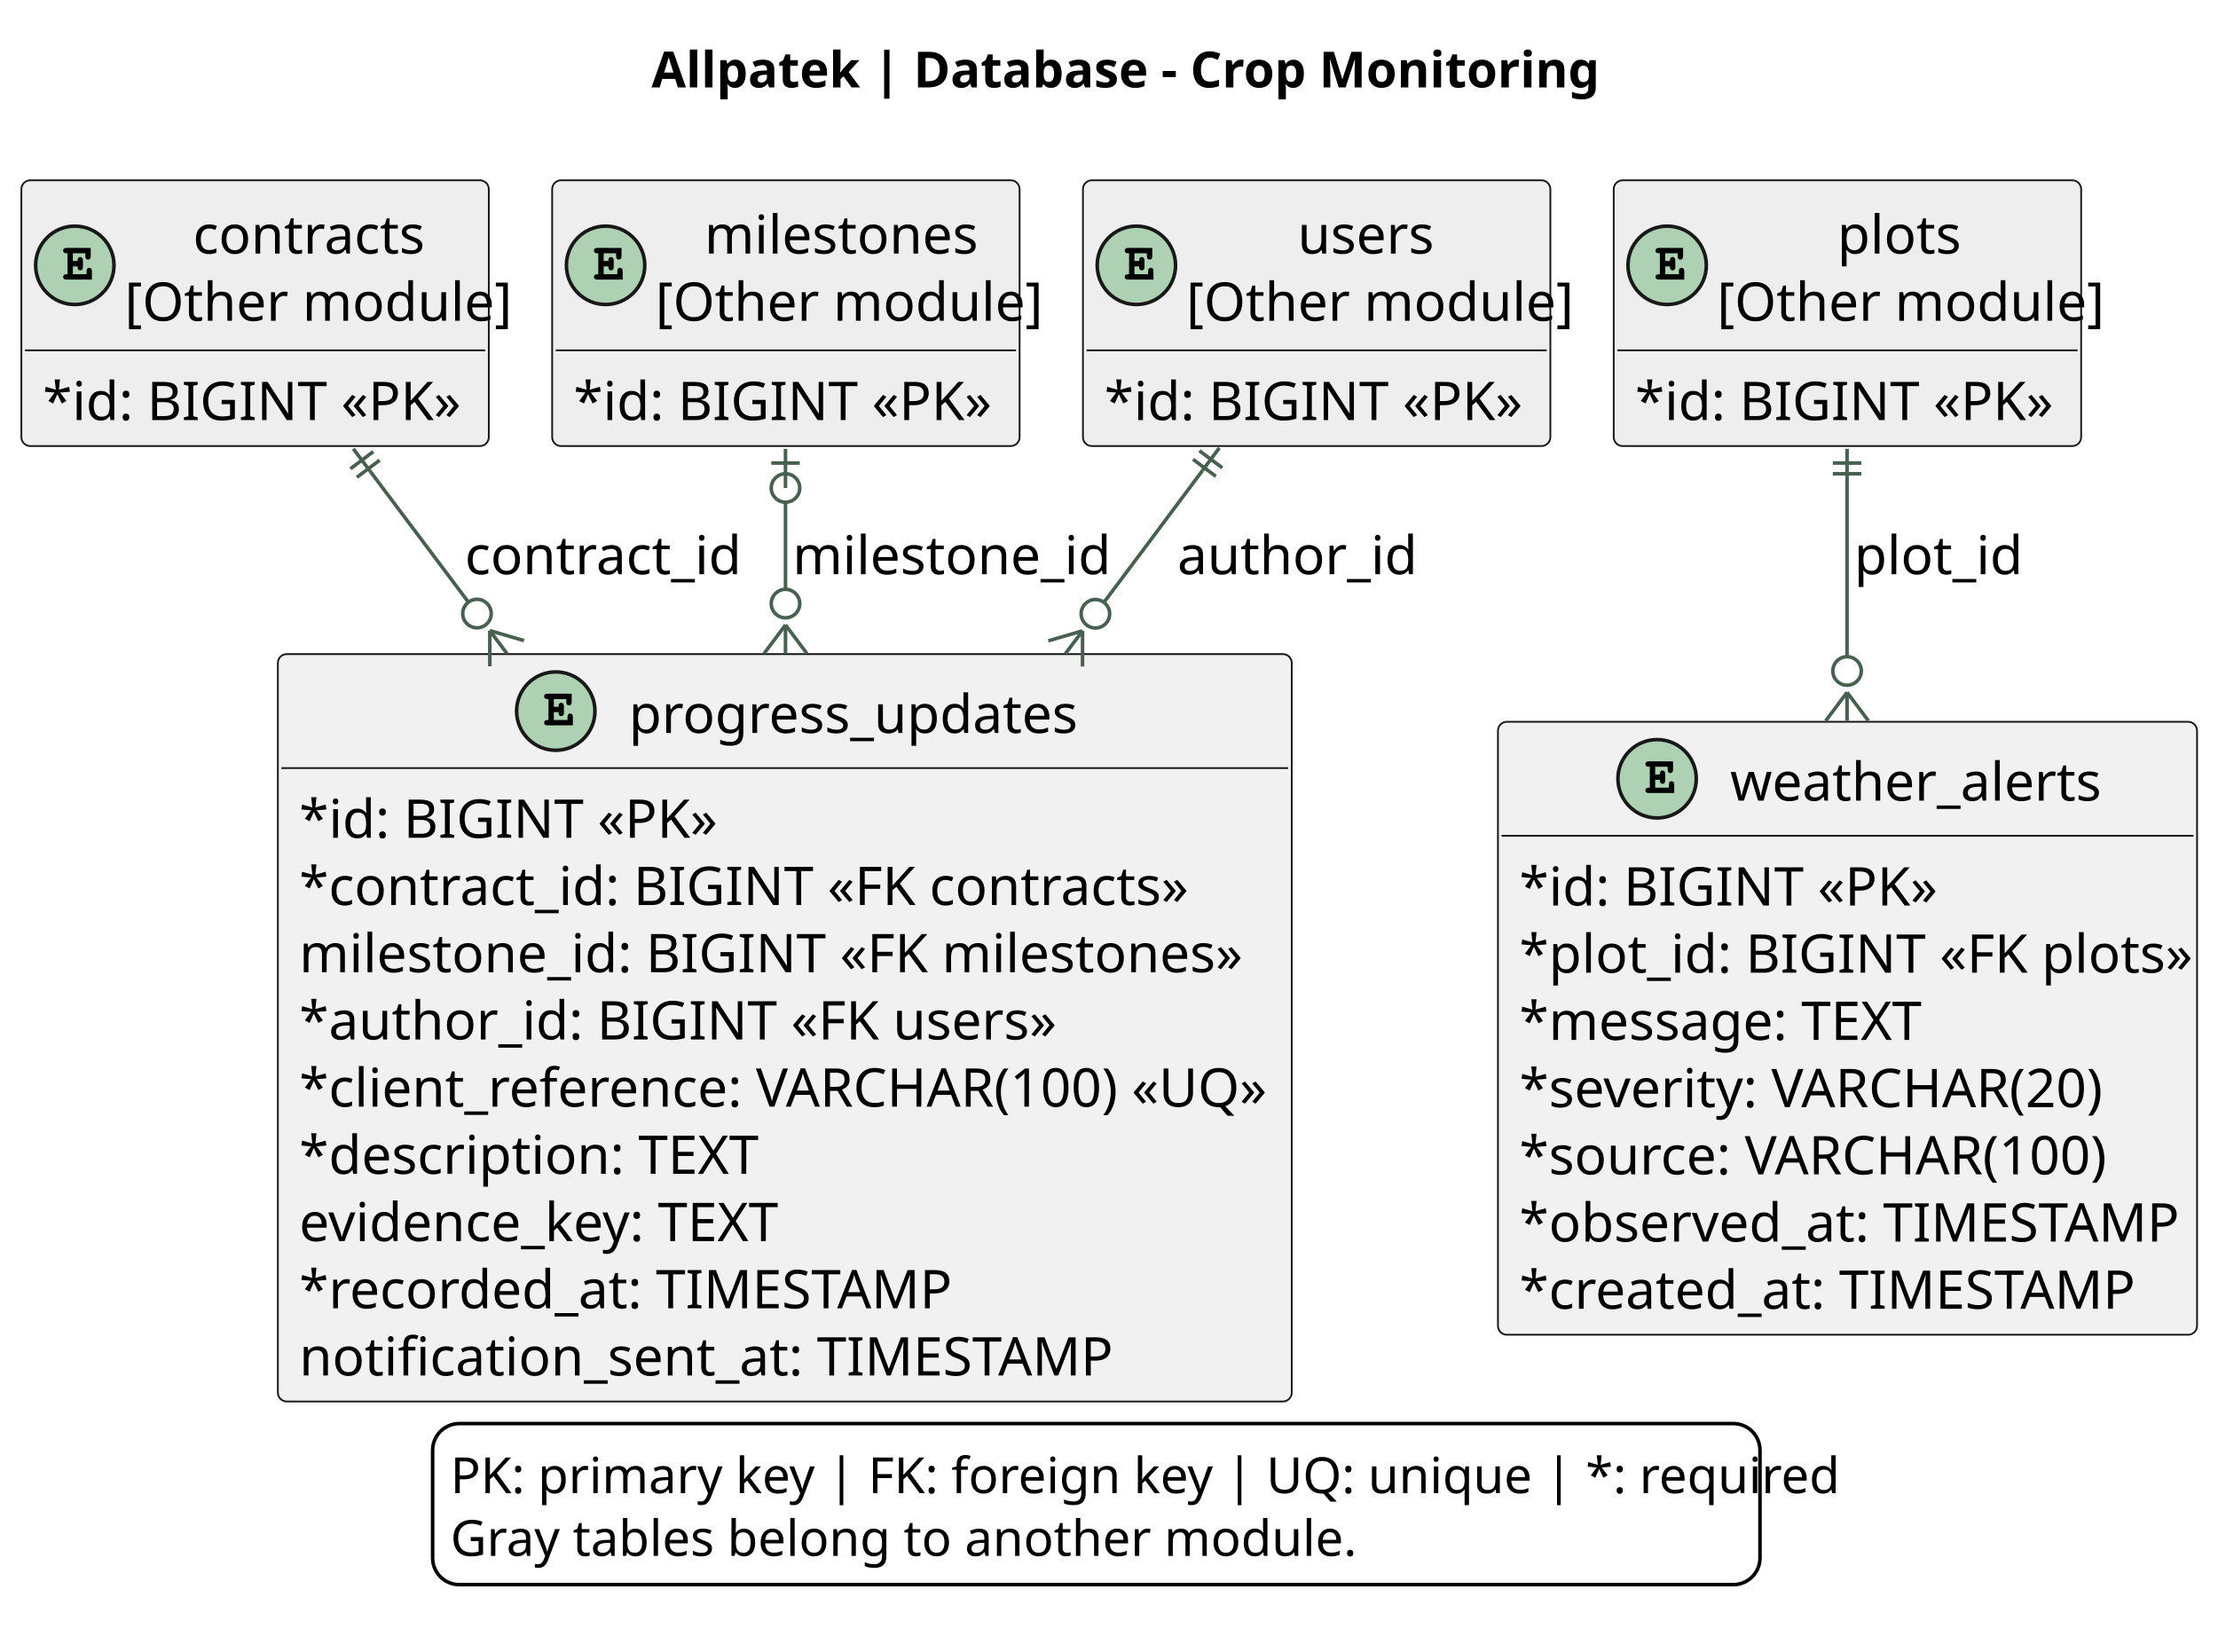
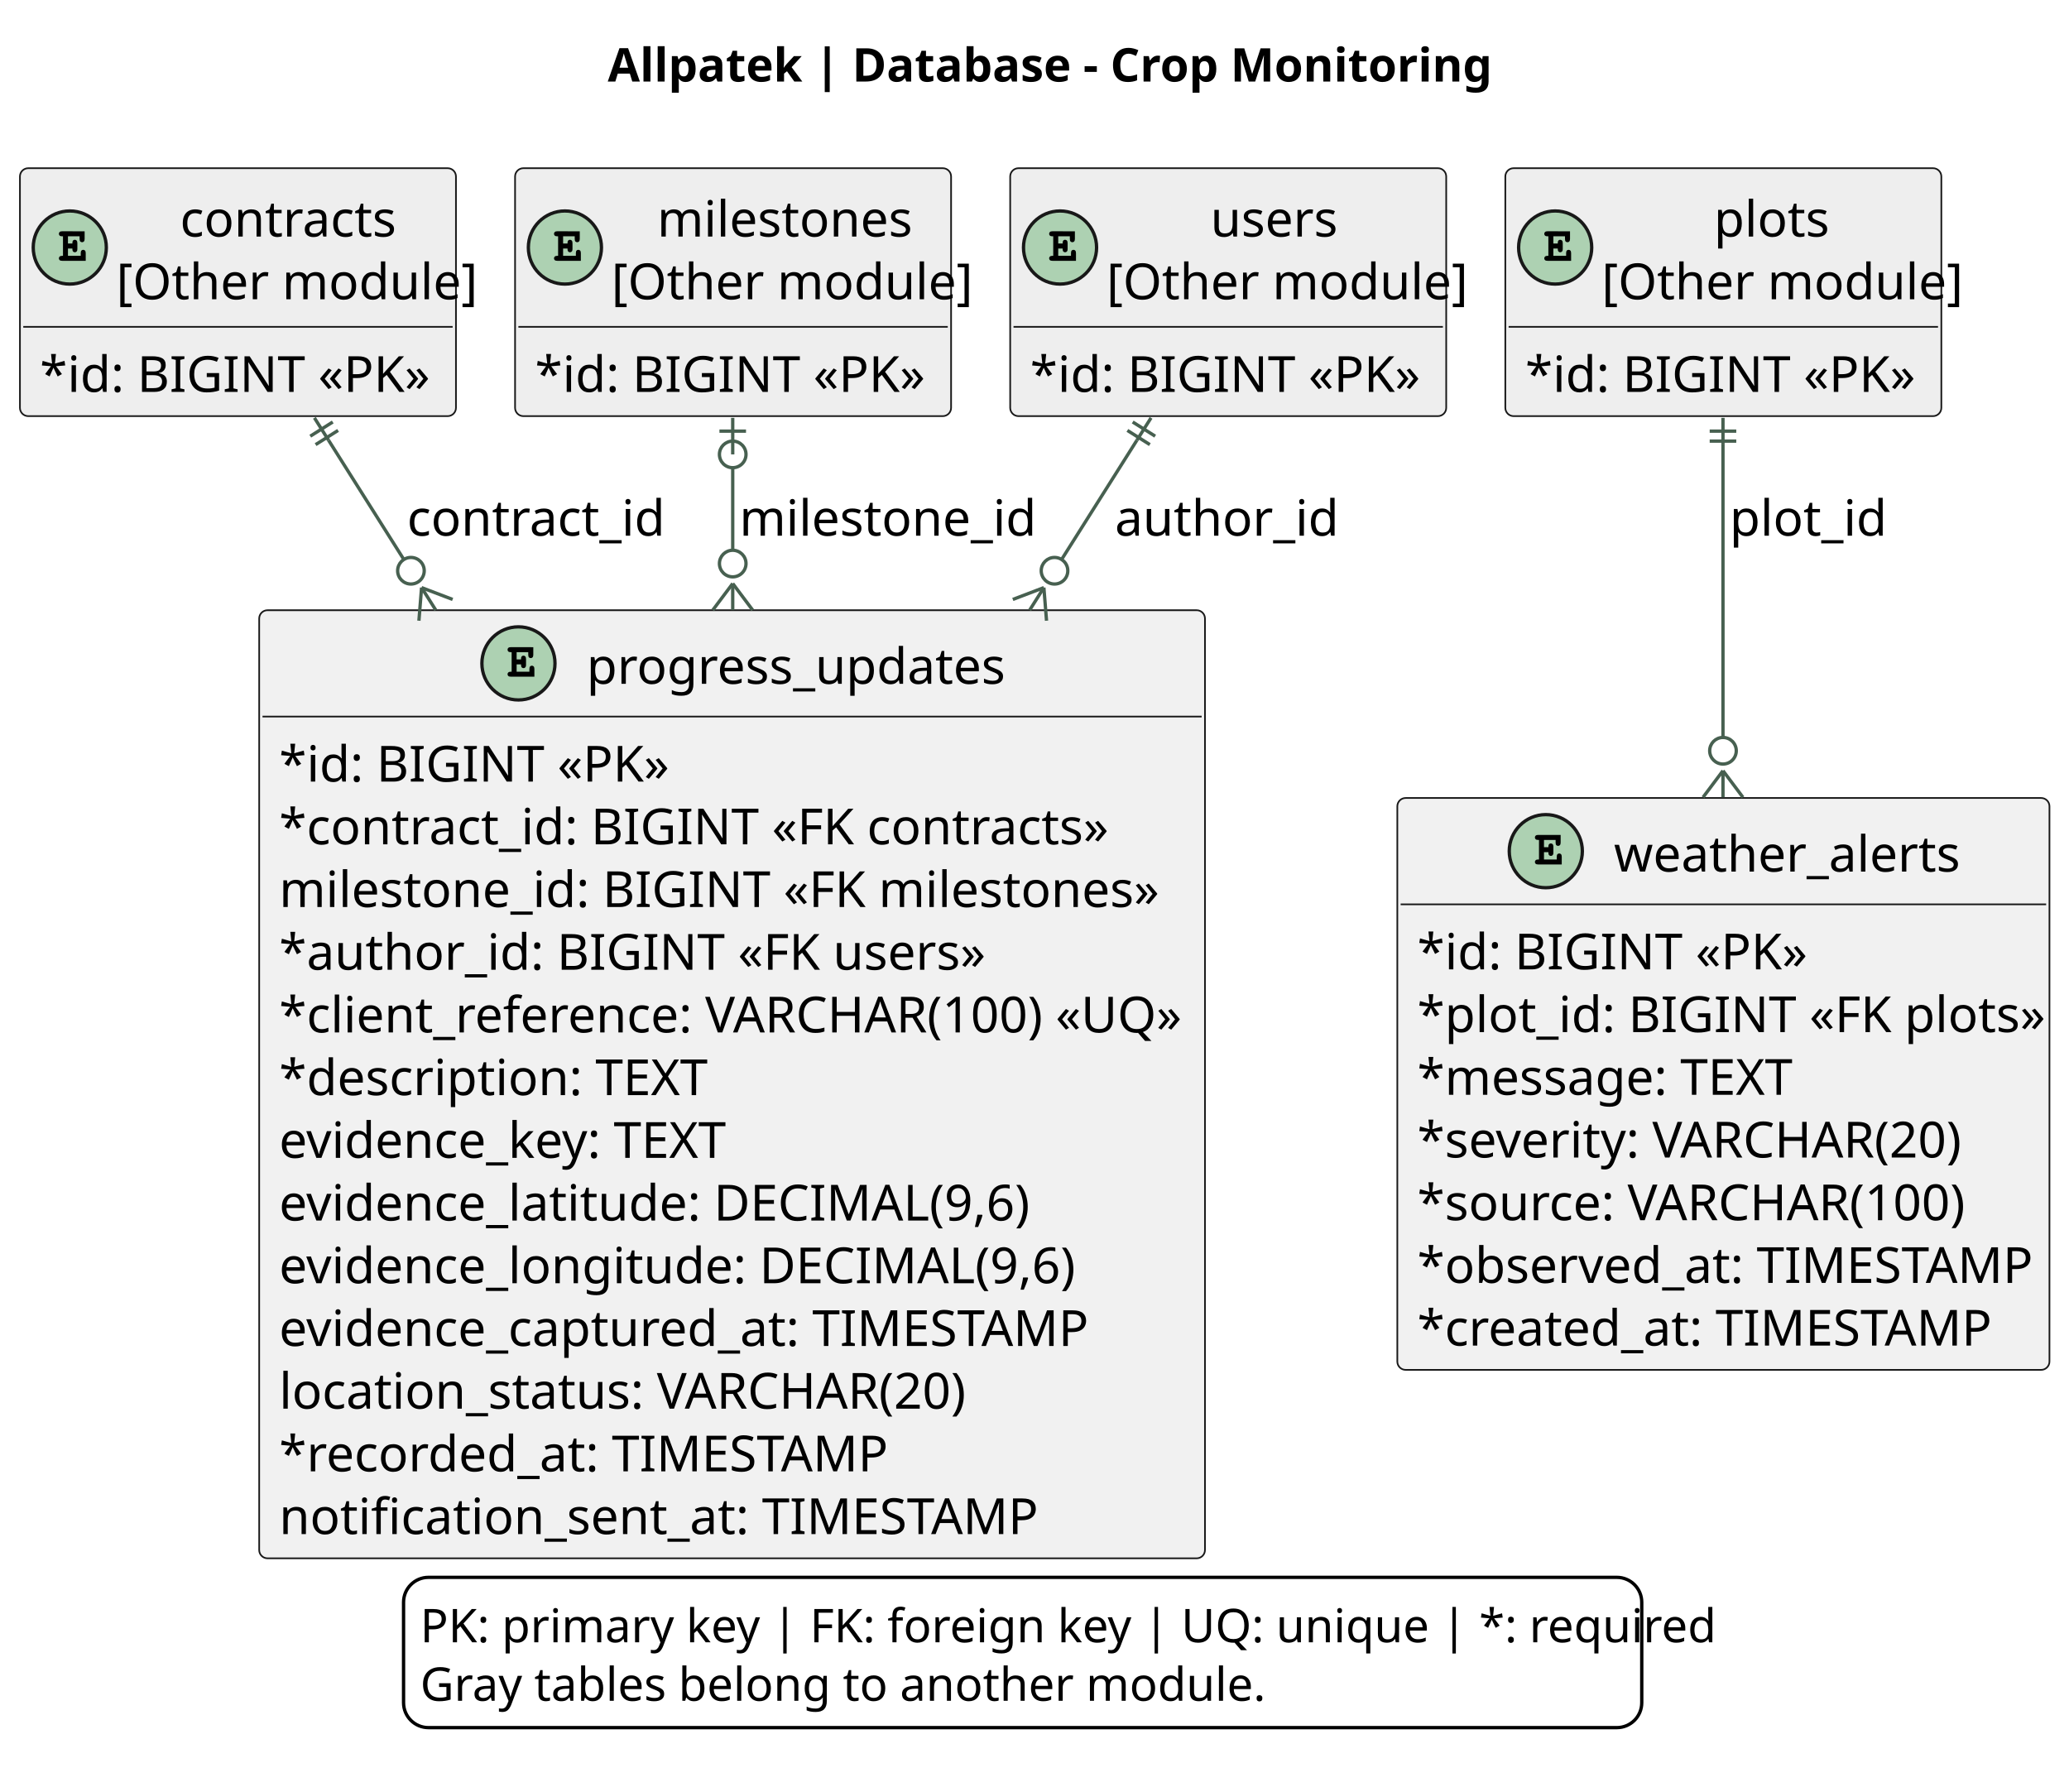
- <svg xmlns="http://www.w3.org/2000/svg" contentStyleType="text/css" data-diagram-type="CLASS" height="676.667px" preserveAspectRatio="none" style="width:908px;height:676px;background:#FFFFFF;" version="1.1" viewBox="0 0 908 676" width="908.542px" zoomAndPan="magnify">
+ <svg xmlns="http://www.w3.org/2000/svg" contentStyleType="text/css" data-diagram-type="CLASS" height="786.042px" preserveAspectRatio="none" style="width:908px;height:786px;background:#FFFFFF;" version="1.1" viewBox="0 0 908 786" width="908.542px" zoomAndPan="magnify">
  <defs />
  <g>
    <g class="title" data-source-line="9">
      <text fill="#000000" font-family="sans-serif" font-size="20.417" font-weight="bold" lengthAdjust="spacing" textLength="364.17" x="266.717" y="35.778">Allpatek | Database - Crop Monitoring</text>
    </g>
    <g class="entity" data-qualified-name="progress_updates" data-source-line="12" id="ent0002">
-       <rect fill="#F1F1F1" height="305.965" rx="3.646" ry="3.646" style="stroke:#181818;stroke-width:0.729;" width="415.063" x="113.75" y="267.764" />
+       <rect fill="#F1F1F1" height="416.024" rx="3.646" ry="3.646" style="stroke:#181818;stroke-width:0.729;" width="415.063" x="113.75" y="267.764" />
      <ellipse cx="227.525" cy="291.097" fill="#ADD1B2" rx="16.042" ry="16.042" style="stroke:#181818;stroke-width:1.458;" />
      <path d="M226.727,291.53 L226.727,294.743 L232.333,294.743 L232.333,293.558 Q232.333,292.76 232.629,292.441 Q232.925,292.1 233.427,292.1 Q233.905,292.1 234.201,292.441 Q234.52,292.76 234.52,293.558 L234.52,296.93 L224.198,296.93 Q223.423,296.93 223.082,296.634 Q222.74,296.315 222.74,295.837 Q222.74,295.358 223.082,295.062 Q223.423,294.743 224.198,294.743 L224.54,294.743 L224.54,286.175 L224.198,286.175 Q223.423,286.175 223.082,285.879 Q222.74,285.56 222.74,285.081 Q222.74,284.58 223.082,284.284 Q223.423,283.965 224.198,283.965 L234.042,283.988 L234.042,287.315 Q234.042,288.089 233.723,288.431 Q233.427,288.773 232.948,288.773 Q232.447,288.773 232.128,288.454 Q231.832,288.112 231.832,287.315 L231.832,286.175 L226.727,286.175 L226.727,289.342 L228.664,289.342 Q228.664,288.477 228.824,288.226 Q229.143,287.702 229.758,287.702 Q230.237,287.702 230.533,288.044 Q230.852,288.385 230.852,289.183 L230.852,291.69 Q230.852,292.419 230.669,292.647 Q230.328,293.171 229.758,293.171 Q229.143,293.171 228.824,292.647 Q228.664,292.396 228.664,291.53 L226.727,291.53 Z " fill="#000000" />
      <text fill="#000000" font-family="sans-serif" font-size="21.875" lengthAdjust="spacing" textLength="175.118" x="257.421" y="300.048">progress_updates</text>
      <line style="stroke:#181818;stroke-width:0.729;" x1="115.208" x2="527.355" y1="314.43" y2="314.43" />
      <text fill="#000000" font-family="sans-serif" font-size="21.875" lengthAdjust="spacing" textLength="170.204" x="122.5" y="342.972">*id: BIGINT «PK»</text>
      <text fill="#000000" font-family="sans-serif" font-size="21.875" lengthAdjust="spacing" textLength="353.781" x="122.5" y="370.486">*contract_id: BIGINT «FK contracts»</text>
      <text fill="#000000" font-family="sans-serif" font-size="21.875" lengthAdjust="spacing" textLength="376.885" x="122.5" y="398.001">milestone_id: BIGINT «FK milestones»</text>
      <text fill="#000000" font-family="sans-serif" font-size="21.875" lengthAdjust="spacing" textLength="302.736" x="122.5" y="425.516">*author_id: BIGINT «FK users»</text>
      <text fill="#000000" font-family="sans-serif" font-size="21.875" lengthAdjust="spacing" textLength="397.563" x="122.5" y="453.03">*client_reference: VARCHAR(100) «UQ»</text>
      <text fill="#000000" font-family="sans-serif" font-size="21.875" lengthAdjust="spacing" textLength="182.359" x="122.5" y="480.545">*description: TEXT</text>
      <text fill="#000000" font-family="sans-serif" font-size="21.875" lengthAdjust="spacing" textLength="201.831" x="122.5" y="508.06">evidence_key: TEXT</text>
-       <text fill="#000000" font-family="sans-serif" font-size="21.875" lengthAdjust="spacing" textLength="265.021" x="122.5" y="535.574">*recorded_at: TIMESTAMP</text>
-       <text fill="#000000" font-family="sans-serif" font-size="21.875" lengthAdjust="spacing" textLength="328.264" x="122.5" y="563.089">notification_sent_at: TIMESTAMP</text>
+       <text fill="#000000" font-family="sans-serif" font-size="21.875" lengthAdjust="spacing" textLength="324.643" x="122.5" y="535.574">evidence_latitude: DECIMAL(9,6)</text>
+       <text fill="#000000" font-family="sans-serif" font-size="21.875" lengthAdjust="spacing" textLength="342.897" x="122.5" y="563.089">evidence_longitude: DECIMAL(9,6)</text>
+       <text fill="#000000" font-family="sans-serif" font-size="21.875" lengthAdjust="spacing" textLength="355.031" x="122.5" y="590.604">evidence_captured_at: TIMESTAMP</text>
+       <text fill="#000000" font-family="sans-serif" font-size="21.875" lengthAdjust="spacing" textLength="303.943" x="122.5" y="618.118">location_status: VARCHAR(20)</text>
+       <text fill="#000000" font-family="sans-serif" font-size="21.875" lengthAdjust="spacing" textLength="265.021" x="122.5" y="645.633">*recorded_at: TIMESTAMP</text>
+       <text fill="#000000" font-family="sans-serif" font-size="21.875" lengthAdjust="spacing" textLength="328.264" x="122.5" y="673.148">notification_sent_at: TIMESTAMP</text>
    </g>
-     <g class="entity" data-qualified-name="weather_alerts" data-source-line="23" id="ent0003">
-       <rect fill="#F1F1F1" height="250.936" rx="3.646" ry="3.646" style="stroke:#181818;stroke-width:0.729;" width="286.195" x="613.229" y="295.472" />
-       <ellipse cx="678.389" cy="318.805" fill="#ADD1B2" rx="16.042" ry="16.042" style="stroke:#181818;stroke-width:1.458;" />
-       <path d="M677.591,319.238 L677.591,322.451 L683.197,322.451 L683.197,321.266 Q683.197,320.469 683.493,320.15 Q683.789,319.808 684.29,319.808 Q684.769,319.808 685.065,320.15 Q685.384,320.469 685.384,321.266 L685.384,324.639 L675.062,324.639 Q674.287,324.639 673.946,324.342 Q673.604,324.023 673.604,323.545 Q673.604,323.066 673.946,322.77 Q674.287,322.451 675.062,322.451 L675.404,322.451 L675.404,313.884 L675.062,313.884 Q674.287,313.884 673.946,313.587 Q673.604,313.268 673.604,312.79 Q673.604,312.288 673.946,311.992 Q674.287,311.673 675.062,311.673 L684.906,311.696 L684.906,315.023 Q684.906,315.798 684.587,316.139 Q684.29,316.481 683.812,316.481 Q683.311,316.481 682.992,316.162 Q682.696,315.82 682.696,315.023 L682.696,313.884 L677.591,313.884 L677.591,317.051 L679.528,317.051 Q679.528,316.185 679.688,315.934 Q680.007,315.41 680.622,315.41 Q681.1,315.41 681.397,315.752 Q681.716,316.094 681.716,316.891 L681.716,319.398 Q681.716,320.127 681.533,320.355 Q681.192,320.879 680.622,320.879 Q680.007,320.879 679.688,320.355 Q679.528,320.104 679.528,319.238 L677.591,319.238 Z " fill="#000000" />
-       <text fill="#000000" font-family="sans-serif" font-size="21.875" lengthAdjust="spacing" textLength="143.48" x="708.285" y="327.756">weather_alerts</text>
-       <line style="stroke:#181818;stroke-width:0.729;" x1="614.688" x2="897.966" y1="342.139" y2="342.139" />
-       <text fill="#000000" font-family="sans-serif" font-size="21.875" lengthAdjust="spacing" textLength="170.204" x="621.979" y="370.68">*id: BIGINT «PK»</text>
-       <text fill="#000000" font-family="sans-serif" font-size="21.875" lengthAdjust="spacing" textLength="268.695" x="621.979" y="398.195">*plot_id: BIGINT «FK plots»</text>
-       <text fill="#000000" font-family="sans-serif" font-size="21.875" lengthAdjust="spacing" textLength="165.334" x="621.979" y="425.709">*message: TEXT</text>
-       <text fill="#000000" font-family="sans-serif" font-size="21.875" lengthAdjust="spacing" textLength="241.896" x="621.979" y="453.224">*severity: VARCHAR(20)</text>
-       <text fill="#000000" font-family="sans-serif" font-size="21.875" lengthAdjust="spacing" textLength="244.353" x="621.979" y="480.739">*source: VARCHAR(100)</text>
-       <text fill="#000000" font-family="sans-serif" font-size="21.875" lengthAdjust="spacing" textLength="268.674" x="621.979" y="508.253">*observed_at: TIMESTAMP</text>
-       <text fill="#000000" font-family="sans-serif" font-size="21.875" lengthAdjust="spacing" textLength="251.648" x="621.979" y="535.768">*created_at: TIMESTAMP</text>
+     <g class="entity" data-qualified-name="weather_alerts" data-source-line="27" id="ent0003">
+       <rect fill="#F1F1F1" height="250.936" rx="3.646" ry="3.646" style="stroke:#181818;stroke-width:0.729;" width="286.195" x="613.229" y="350.159" />
+       <ellipse cx="678.389" cy="373.493" fill="#ADD1B2" rx="16.042" ry="16.042" style="stroke:#181818;stroke-width:1.458;" />
+       <path d="M677.591,373.926 L677.591,377.139 L683.197,377.139 L683.197,375.954 Q683.197,375.156 683.493,374.837 Q683.789,374.495 684.29,374.495 Q684.769,374.495 685.065,374.837 Q685.384,375.156 685.384,375.954 L685.384,379.326 L675.062,379.326 Q674.287,379.326 673.946,379.03 Q673.604,378.711 673.604,378.232 Q673.604,377.754 673.946,377.458 Q674.287,377.139 675.062,377.139 L675.404,377.139 L675.404,368.571 L675.062,368.571 Q674.287,368.571 673.946,368.275 Q673.604,367.956 673.604,367.477 Q673.604,366.976 673.946,366.68 Q674.287,366.361 675.062,366.361 L684.906,366.384 L684.906,369.71 Q684.906,370.485 684.587,370.827 Q684.29,371.169 683.812,371.169 Q683.311,371.169 682.992,370.85 Q682.696,370.508 682.696,369.71 L682.696,368.571 L677.591,368.571 L677.591,371.738 L679.528,371.738 Q679.528,370.872 679.688,370.622 Q680.007,370.098 680.622,370.098 Q681.1,370.098 681.397,370.44 Q681.716,370.781 681.716,371.579 L681.716,374.085 Q681.716,374.815 681.533,375.042 Q681.192,375.566 680.622,375.566 Q680.007,375.566 679.688,375.042 Q679.528,374.792 679.528,373.926 L677.591,373.926 Z " fill="#000000" />
+       <text fill="#000000" font-family="sans-serif" font-size="21.875" lengthAdjust="spacing" textLength="143.48" x="708.285" y="382.444">weather_alerts</text>
+       <line style="stroke:#181818;stroke-width:0.729;" x1="614.688" x2="897.966" y1="396.826" y2="396.826" />
+       <text fill="#000000" font-family="sans-serif" font-size="21.875" lengthAdjust="spacing" textLength="170.204" x="621.979" y="425.368">*id: BIGINT «PK»</text>
+       <text fill="#000000" font-family="sans-serif" font-size="21.875" lengthAdjust="spacing" textLength="268.695" x="621.979" y="452.882">*plot_id: BIGINT «FK plots»</text>
+       <text fill="#000000" font-family="sans-serif" font-size="21.875" lengthAdjust="spacing" textLength="165.334" x="621.979" y="480.397">*message: TEXT</text>
+       <text fill="#000000" font-family="sans-serif" font-size="21.875" lengthAdjust="spacing" textLength="241.896" x="621.979" y="507.912">*severity: VARCHAR(20)</text>
+       <text fill="#000000" font-family="sans-serif" font-size="21.875" lengthAdjust="spacing" textLength="244.353" x="621.979" y="535.426">*source: VARCHAR(100)</text>
+       <text fill="#000000" font-family="sans-serif" font-size="21.875" lengthAdjust="spacing" textLength="268.674" x="621.979" y="562.941">*observed_at: TIMESTAMP</text>
+       <text fill="#000000" font-family="sans-serif" font-size="21.875" lengthAdjust="spacing" textLength="251.648" x="621.979" y="590.456">*created_at: TIMESTAMP</text>
    </g>
-     <g class="entity" data-qualified-name="contracts" data-source-line="32" id="ent0004">
+     <g class="entity" data-qualified-name="contracts" data-source-line="36" id="ent0004">
      <rect fill="#EEEEEE" height="108.794" rx="3.646" ry="3.646" style="stroke:#181818;stroke-width:0.729;" width="191.354" x="8.75" y="73.805" />
      <ellipse cx="30.625" cy="108.612" fill="#ADD1B2" rx="16.042" ry="16.042" style="stroke:#181818;stroke-width:1.458;" />
      <path d="M29.828,109.045 L29.828,112.257 L35.433,112.257 L35.433,111.073 Q35.433,110.275 35.729,109.956 Q36.025,109.614 36.527,109.614 Q37.005,109.614 37.301,109.956 Q37.62,110.275 37.62,111.073 L37.62,114.445 L27.298,114.445 Q26.523,114.445 26.182,114.149 Q25.84,113.83 25.84,113.351 Q25.84,112.873 26.182,112.576 Q26.523,112.257 27.298,112.257 L27.64,112.257 L27.64,103.69 L27.298,103.69 Q26.523,103.69 26.182,103.394 Q25.84,103.075 25.84,102.596 Q25.84,102.095 26.182,101.799 Q26.523,101.48 27.298,101.48 L37.142,101.502 L37.142,104.829 Q37.142,105.604 36.823,105.946 Q36.527,106.287 36.048,106.287 Q35.547,106.287 35.228,105.968 Q34.932,105.627 34.932,104.829 L34.932,103.69 L29.828,103.69 L29.828,106.857 L31.764,106.857 Q31.764,105.991 31.924,105.741 Q32.243,105.216 32.858,105.216 Q33.337,105.216 33.633,105.558 Q33.952,105.9 33.952,106.698 L33.952,109.204 Q33.952,109.933 33.77,110.161 Q33.428,110.685 32.858,110.685 Q32.243,110.685 31.924,110.161 Q31.764,109.91 31.764,109.045 L29.828,109.045 Z " fill="#000000" />
      <text fill="#000000" font-family="sans-serif" font-size="21.875" lengthAdjust="spacing" textLength="88.75" x="79.01" y="103.805">contracts</text>
      <text fill="#000000" font-family="sans-serif" font-size="21.875" lengthAdjust="spacing" textLength="144.687" x="51.042" y="131.32">[Other module]</text>
      <line style="stroke:#181818;stroke-width:0.729;" x1="10.208" x2="198.645" y1="143.418" y2="143.418" />
      <text fill="#000000" font-family="sans-serif" font-size="21.875" lengthAdjust="spacing" textLength="170.204" x="17.5" y="171.959">*id: BIGINT «PK»</text>
    </g>
-     <g class="entity" data-qualified-name="plots" data-source-line="35" id="ent0005">
+     <g class="entity" data-qualified-name="plots" data-source-line="39" id="ent0005">
      <rect fill="#EEEEEE" height="108.794" rx="3.646" ry="3.646" style="stroke:#181818;stroke-width:0.729;" width="191.354" x="660.625" y="73.805" />
      <ellipse cx="682.5" cy="108.612" fill="#ADD1B2" rx="16.042" ry="16.042" style="stroke:#181818;stroke-width:1.458;" />
      <path d="M681.702,109.045 L681.702,112.257 L687.308,112.257 L687.308,111.073 Q687.308,110.275 687.604,109.956 Q687.9,109.614 688.402,109.614 Q688.88,109.614 689.176,109.956 Q689.495,110.275 689.495,111.073 L689.495,114.445 L679.173,114.445 Q678.398,114.445 678.057,114.149 Q677.715,113.83 677.715,113.351 Q677.715,112.873 678.057,112.576 Q678.398,112.257 679.173,112.257 L679.515,112.257 L679.515,103.69 L679.173,103.69 Q678.398,103.69 678.057,103.394 Q677.715,103.075 677.715,102.596 Q677.715,102.095 678.057,101.799 Q678.398,101.48 679.173,101.48 L689.017,101.502 L689.017,104.829 Q689.017,105.604 688.698,105.946 Q688.402,106.287 687.923,106.287 Q687.422,106.287 687.103,105.968 Q686.807,105.627 686.807,104.829 L686.807,103.69 L681.702,103.69 L681.702,106.857 L683.639,106.857 Q683.639,105.991 683.799,105.741 Q684.118,105.216 684.733,105.216 Q685.212,105.216 685.508,105.558 Q685.827,105.9 685.827,106.698 L685.827,109.204 Q685.827,109.933 685.644,110.161 Q685.303,110.685 684.733,110.685 Q684.118,110.685 683.799,110.161 Q683.639,109.91 683.639,109.045 L681.702,109.045 Z " fill="#000000" />
      <text fill="#000000" font-family="sans-serif" font-size="21.875" lengthAdjust="spacing" textLength="46.207" x="752.157" y="103.805">plots</text>
      <text fill="#000000" font-family="sans-serif" font-size="21.875" lengthAdjust="spacing" textLength="144.687" x="702.917" y="131.32">[Other module]</text>
      <line style="stroke:#181818;stroke-width:0.729;" x1="662.083" x2="850.52" y1="143.418" y2="143.418" />
      <text fill="#000000" font-family="sans-serif" font-size="21.875" lengthAdjust="spacing" textLength="170.204" x="669.375" y="171.959">*id: BIGINT «PK»</text>
    </g>
-     <g class="entity" data-qualified-name="milestones" data-source-line="38" id="ent0006">
+     <g class="entity" data-qualified-name="milestones" data-source-line="42" id="ent0006">
      <rect fill="#EEEEEE" height="108.794" rx="3.646" ry="3.646" style="stroke:#181818;stroke-width:0.729;" width="191.354" x="226.042" y="73.805" />
      <ellipse cx="247.917" cy="108.612" fill="#ADD1B2" rx="16.042" ry="16.042" style="stroke:#181818;stroke-width:1.458;" />
      <path d="M247.119,109.045 L247.119,112.257 L252.725,112.257 L252.725,111.073 Q252.725,110.275 253.021,109.956 Q253.317,109.614 253.818,109.614 Q254.297,109.614 254.593,109.956 Q254.912,110.275 254.912,111.073 L254.912,114.445 L244.59,114.445 Q243.815,114.445 243.473,114.149 Q243.131,113.83 243.131,113.351 Q243.131,112.873 243.473,112.576 Q243.815,112.257 244.59,112.257 L244.932,112.257 L244.932,103.69 L244.59,103.69 Q243.815,103.69 243.473,103.394 Q243.131,103.075 243.131,102.596 Q243.131,102.095 243.473,101.799 Q243.815,101.48 244.59,101.48 L254.434,101.502 L254.434,104.829 Q254.434,105.604 254.115,105.946 Q253.818,106.287 253.34,106.287 Q252.839,106.287 252.519,105.968 Q252.223,105.627 252.223,104.829 L252.223,103.69 L247.119,103.69 L247.119,106.857 L249.056,106.857 Q249.056,105.991 249.215,105.741 Q249.535,105.216 250.15,105.216 Q250.628,105.216 250.924,105.558 Q251.244,105.9 251.244,106.698 L251.244,109.204 Q251.244,109.933 251.061,110.161 Q250.719,110.685 250.15,110.685 Q249.535,110.685 249.215,110.161 Q249.056,109.91 249.056,109.045 L247.119,109.045 Z " fill="#000000" />
      <text fill="#000000" font-family="sans-serif" font-size="21.875" lengthAdjust="spacing" textLength="104.558" x="288.398" y="103.805">milestones</text>
      <text fill="#000000" font-family="sans-serif" font-size="21.875" lengthAdjust="spacing" textLength="144.687" x="268.333" y="131.32">[Other module]</text>
      <line style="stroke:#181818;stroke-width:0.729;" x1="227.5" x2="415.937" y1="143.418" y2="143.418" />
      <text fill="#000000" font-family="sans-serif" font-size="21.875" lengthAdjust="spacing" textLength="170.204" x="234.792" y="171.959">*id: BIGINT «PK»</text>
    </g>
-     <g class="entity" data-qualified-name="users" data-source-line="41" id="ent0007">
+     <g class="entity" data-qualified-name="users" data-source-line="45" id="ent0007">
      <rect fill="#EEEEEE" height="108.794" rx="3.646" ry="3.646" style="stroke:#181818;stroke-width:0.729;" width="191.354" x="443.333" y="73.805" />
      <ellipse cx="465.208" cy="108.612" fill="#ADD1B2" rx="16.042" ry="16.042" style="stroke:#181818;stroke-width:1.458;" />
      <path d="M464.411,109.045 L464.411,112.257 L470.016,112.257 L470.016,111.073 Q470.016,110.275 470.312,109.956 Q470.609,109.614 471.11,109.614 Q471.589,109.614 471.885,109.956 Q472.204,110.275 472.204,111.073 L472.204,114.445 L461.882,114.445 Q461.107,114.445 460.765,114.149 Q460.423,113.83 460.423,113.351 Q460.423,112.873 460.765,112.576 Q461.107,112.257 461.882,112.257 L462.223,112.257 L462.223,103.69 L461.882,103.69 Q461.107,103.69 460.765,103.394 Q460.423,103.075 460.423,102.596 Q460.423,102.095 460.765,101.799 Q461.107,101.48 461.882,101.48 L471.725,101.502 L471.725,104.829 Q471.725,105.604 471.406,105.946 Q471.11,106.287 470.632,106.287 Q470.13,106.287 469.811,105.968 Q469.515,105.627 469.515,104.829 L469.515,103.69 L464.411,103.69 L464.411,106.857 L466.348,106.857 Q466.348,105.991 466.507,105.741 Q466.826,105.216 467.441,105.216 Q467.92,105.216 468.216,105.558 Q468.535,105.9 468.535,106.698 L468.535,109.204 Q468.535,109.933 468.353,110.161 Q468.011,110.685 467.441,110.685 Q466.826,110.685 466.507,110.161 Q466.348,109.91 466.348,109.045 L464.411,109.045 Z " fill="#000000" />
      <text fill="#000000" font-family="sans-serif" font-size="21.875" lengthAdjust="spacing" textLength="53.491" x="531.223" y="103.805">users</text>
      <text fill="#000000" font-family="sans-serif" font-size="21.875" lengthAdjust="spacing" textLength="144.687" x="485.625" y="131.32">[Other module]</text>
      <line style="stroke:#181818;stroke-width:0.729;" x1="444.792" x2="633.229" y1="143.418" y2="143.418" />
      <text fill="#000000" font-family="sans-serif" font-size="21.875" lengthAdjust="spacing" textLength="170.204" x="452.083" y="171.959">*id: BIGINT «PK»</text>
    </g>
    <g class="link" data-entity-1="ent0004" data-entity-2="ent0002" data-link-type="crowfoot" id="lnk8">
-       <line style="stroke:#476050;stroke-width:1.458;" x1="143.469" x2="152.8" y1="191.889" y2="184.885" />
-       <line style="stroke:#476050;stroke-width:1.458;" x1="146.095" x2="155.426" y1="195.388" y2="188.384" />
-       <line style="stroke:#476050;stroke-width:1.458;" x1="151.636" x2="144.632" y1="193.052" y2="183.722" />
-       <line style="stroke:#476050;stroke-width:1.458;" x1="200.515" x2="214.517" y1="258.169" y2="262.247" />
-       <line style="stroke:#476050;stroke-width:1.458;" x1="200.515" x2="200.521" y1="258.169" y2="272.752" />
-       <line style="stroke:#476050;stroke-width:1.458;" x1="200.515" x2="207.519" y1="258.169" y2="267.5" />
-       <ellipse cx="195.262" cy="251.171" fill="none" rx="5.833" ry="5.833" style="stroke:#476050;stroke-width:1.458;" />
-       <path d="M151.636,193.052 C169.678,217.088 169.182,216.427 191.76,246.506" fill="none" style="stroke:#476050;stroke-width:1.458;" />
-       <text fill="#000000" font-family="sans-serif" font-size="21.875" lengthAdjust="spacing" textLength="107.004" x="190.312" y="235.055">contract_id</text>
+       <line style="stroke:#476050;stroke-width:1.458;" x1="136.166" x2="146.031" y1="191.396" y2="185.168" />
+       <line style="stroke:#476050;stroke-width:1.458;" x1="138.501" x2="148.367" y1="195.096" y2="188.867" />
+       <line style="stroke:#476050;stroke-width:1.458;" x1="144.213" x2="137.984" y1="193.215" y2="183.35" />
+       <line style="stroke:#476050;stroke-width:1.458;" x1="185.013" x2="198.641" y1="257.839" y2="263.033" />
+       <line style="stroke:#476050;stroke-width:1.458;" x1="185.013" x2="183.843" y1="257.839" y2="272.375" />
+       <line style="stroke:#476050;stroke-width:1.458;" x1="185.013" x2="191.242" y1="257.839" y2="267.704" />
+       <ellipse cx="180.342" cy="250.44" fill="none" rx="5.833" ry="5.833" style="stroke:#476050;stroke-width:1.458;" />
+       <path d="M144.213,193.215 C159.173,216.91 157.587,214.398 177.228,245.507" fill="none" style="stroke:#476050;stroke-width:1.458;" />
+       <text fill="#000000" font-family="sans-serif" font-size="21.875" lengthAdjust="spacing" textLength="107.004" x="178.646" y="235.055">contract_id</text>
    </g>
    <g class="link" data-entity-1="ent0006" data-entity-2="ent0002" data-link-type="crowfoot" id="lnk9">
-       <line style="stroke:#476050;stroke-width:1.458;" x1="321.562" x2="321.562" y1="199.763" y2="183.722" />
-       <ellipse cx="321.562" cy="199.763" fill="none" rx="5.833" ry="5.833" style="stroke:#476050;stroke-width:1.458;" />
-       <line style="stroke:#476050;stroke-width:1.458;" x1="315.729" x2="327.396" y1="189.555" y2="189.555" />
-       <line style="stroke:#476050;stroke-width:1.458;" x1="321.562" x2="330.312" y1="255.833" y2="267.5" />
-       <line style="stroke:#476050;stroke-width:1.458;" x1="321.562" x2="312.812" y1="255.833" y2="267.5" />
-       <line style="stroke:#476050;stroke-width:1.458;" x1="321.562" x2="321.562" y1="255.833" y2="267.5" />
-       <ellipse cx="321.562" cy="247.083" fill="none" rx="5.833" ry="5.833" style="stroke:#476050;stroke-width:1.458;" />
-       <path d="M321.562,205.597 C321.562,229.632 321.562,211.171 321.562,241.25" fill="none" style="stroke:#476050;stroke-width:1.458;" />
+       <line style="stroke:#476050;stroke-width:1.458;" x1="321.562" x2="321.562" y1="199.391" y2="183.35" />
+       <ellipse cx="321.562" cy="199.391" fill="none" rx="5.833" ry="5.833" style="stroke:#476050;stroke-width:1.458;" />
+       <line style="stroke:#476050;stroke-width:1.458;" x1="315.729" x2="327.396" y1="189.183" y2="189.183" />
+       <line style="stroke:#476050;stroke-width:1.458;" x1="321.562" x2="330.312" y1="256.037" y2="267.704" />
+       <line style="stroke:#476050;stroke-width:1.458;" x1="321.562" x2="312.812" y1="256.037" y2="267.704" />
+       <line style="stroke:#476050;stroke-width:1.458;" x1="321.562" x2="321.562" y1="256.037" y2="267.704" />
+       <ellipse cx="321.562" cy="247.287" fill="none" rx="5.833" ry="5.833" style="stroke:#476050;stroke-width:1.458;" />
+       <path d="M321.562,205.225 C321.562,228.92 321.562,210.344 321.562,241.454" fill="none" style="stroke:#476050;stroke-width:1.458;" />
      <text fill="#000000" font-family="sans-serif" font-size="21.875" lengthAdjust="spacing" textLength="122.812" x="324.479" y="235.055">milestone_id</text>
    </g>
    <g class="link" data-entity-1="ent0007" data-entity-2="ent0002" data-link-type="crowfoot" id="lnk10">
-       <line style="stroke:#476050;stroke-width:1.458;" x1="491.009" x2="500.366" y1="184.534" y2="191.502" />
-       <line style="stroke:#476050;stroke-width:1.458;" x1="488.396" x2="497.753" y1="188.043" y2="195.011" />
-       <line style="stroke:#476050;stroke-width:1.458;" x1="492.204" x2="499.172" y1="192.697" y2="183.34" />
-       <line style="stroke:#476050;stroke-width:1.458;" x1="443.175" x2="443.161" y1="258.251" y2="272.834" />
-       <line style="stroke:#476050;stroke-width:1.458;" x1="443.175" x2="429.171" y1="258.251" y2="262.321" />
-       <line style="stroke:#476050;stroke-width:1.458;" x1="443.175" x2="436.166" y1="258.251" y2="267.578" />
-       <ellipse cx="448.431" cy="251.256" fill="none" rx="5.833" ry="5.833" style="stroke:#476050;stroke-width:1.458;" />
-       <path d="M492.204,192.697 C478.468,211.143 469.927,222.573 455.729,241.514 C449.348,250.026 458.56,237.778 451.936,246.593" fill="none" style="stroke:#476050;stroke-width:1.458;" />
-       <text fill="#000000" font-family="sans-serif" font-size="21.875" lengthAdjust="spacing" textLength="91.217" x="481.979" y="235.055">author_id</text>
+       <line style="stroke:#476050;stroke-width:1.458;" x1="497.094" x2="506.959" y1="185.168" y2="191.396" />
+       <line style="stroke:#476050;stroke-width:1.458;" x1="494.758" x2="504.623" y1="188.867" y2="195.096" />
+       <line style="stroke:#476050;stroke-width:1.458;" x1="498.912" x2="505.141" y1="193.215" y2="183.35" />
+       <line style="stroke:#476050;stroke-width:1.458;" x1="458.112" x2="459.282" y1="257.839" y2="272.375" />
+       <line style="stroke:#476050;stroke-width:1.458;" x1="458.112" x2="444.484" y1="257.839" y2="263.033" />
+       <line style="stroke:#476050;stroke-width:1.458;" x1="458.112" x2="451.883" y1="257.839" y2="267.704" />
+       <ellipse cx="462.783" cy="250.44" fill="none" rx="5.833" ry="5.833" style="stroke:#476050;stroke-width:1.458;" />
+       <path d="M498.912,193.215 C483.952,216.91 485.538,214.398 465.897,245.507" fill="none" style="stroke:#476050;stroke-width:1.458;" />
+       <text fill="#000000" font-family="sans-serif" font-size="21.875" lengthAdjust="spacing" textLength="91.217" x="489.271" y="235.055">author_id</text>
    </g>
    <g class="link" data-entity-1="ent0005" data-entity-2="ent0003" data-link-type="crowfoot" id="lnk11">
-       <line style="stroke:#476050;stroke-width:1.458;" x1="750.312" x2="761.979" y1="189.555" y2="189.555" />
-       <line style="stroke:#476050;stroke-width:1.458;" x1="750.312" x2="761.979" y1="193.93" y2="193.93" />
-       <line style="stroke:#476050;stroke-width:1.458;" x1="756.146" x2="756.146" y1="195.388" y2="183.722" />
-       <line style="stroke:#476050;stroke-width:1.458;" x1="756.146" x2="764.896" y1="283.423" y2="295.09" />
-       <line style="stroke:#476050;stroke-width:1.458;" x1="756.146" x2="747.396" y1="283.423" y2="295.09" />
-       <line style="stroke:#476050;stroke-width:1.458;" x1="756.146" x2="756.146" y1="283.423" y2="295.09" />
-       <ellipse cx="756.146" cy="274.673" fill="none" rx="5.833" ry="5.833" style="stroke:#476050;stroke-width:1.458;" />
-       <path d="M756.146,195.388 C756.146,226.781 756.146,229.86 756.146,268.84" fill="none" style="stroke:#476050;stroke-width:1.458;" />
+       <line style="stroke:#476050;stroke-width:1.458;" x1="750.312" x2="761.979" y1="189.183" y2="189.183" />
+       <line style="stroke:#476050;stroke-width:1.458;" x1="750.312" x2="761.979" y1="193.558" y2="193.558" />
+       <line style="stroke:#476050;stroke-width:1.458;" x1="756.146" x2="756.146" y1="195.016" y2="183.35" />
+       <line style="stroke:#476050;stroke-width:1.458;" x1="756.146" x2="764.896" y1="338.179" y2="349.846" />
+       <line style="stroke:#476050;stroke-width:1.458;" x1="756.146" x2="747.396" y1="338.179" y2="349.846" />
+       <line style="stroke:#476050;stroke-width:1.458;" x1="756.146" x2="756.146" y1="338.179" y2="349.846" />
+       <ellipse cx="756.146" cy="329.429" fill="none" rx="5.833" ry="5.833" style="stroke:#476050;stroke-width:1.458;" />
+       <path d="M756.146,195.016 C756.146,239.386 756.146,266.365 756.146,323.596" fill="none" style="stroke:#476050;stroke-width:1.458;" />
      <text fill="#000000" font-family="sans-serif" font-size="21.875" lengthAdjust="spacing" textLength="64.461" x="759.062" y="235.055">plot_id</text>
    </g>
-     <g class="legend" data-source-line="48">
-       <rect fill="none" height="65.944" rx="10.938" ry="10.938" style="stroke:#000000;stroke-width:1.458;" width="543.393" x="177.106" y="582.764" />
-       <text fill="#000000" font-family="sans-serif" font-size="20.417" lengthAdjust="spacing" textLength="528.81" x="184.397" y="611.25">PK: primary key | FK: foreign key | UQ: unique | *: required</text>
-       <text fill="#000000" font-family="sans-serif" font-size="20.417" lengthAdjust="spacing" textLength="347.303" x="184.397" y="636.93">Gray tables belong to another module.</text>
+     <g class="legend" data-source-line="52">
+       <rect fill="none" height="65.944" rx="10.938" ry="10.938" style="stroke:#000000;stroke-width:1.458;" width="543.393" x="177.106" y="692.139" />
+       <text fill="#000000" font-family="sans-serif" font-size="20.417" lengthAdjust="spacing" textLength="528.81" x="184.397" y="720.625">PK: primary key | FK: foreign key | UQ: unique | *: required</text>
+       <text fill="#000000" font-family="sans-serif" font-size="20.417" lengthAdjust="spacing" textLength="347.303" x="184.397" y="746.305">Gray tables belong to another module.</text>
    </g>
  </g>
</svg>
